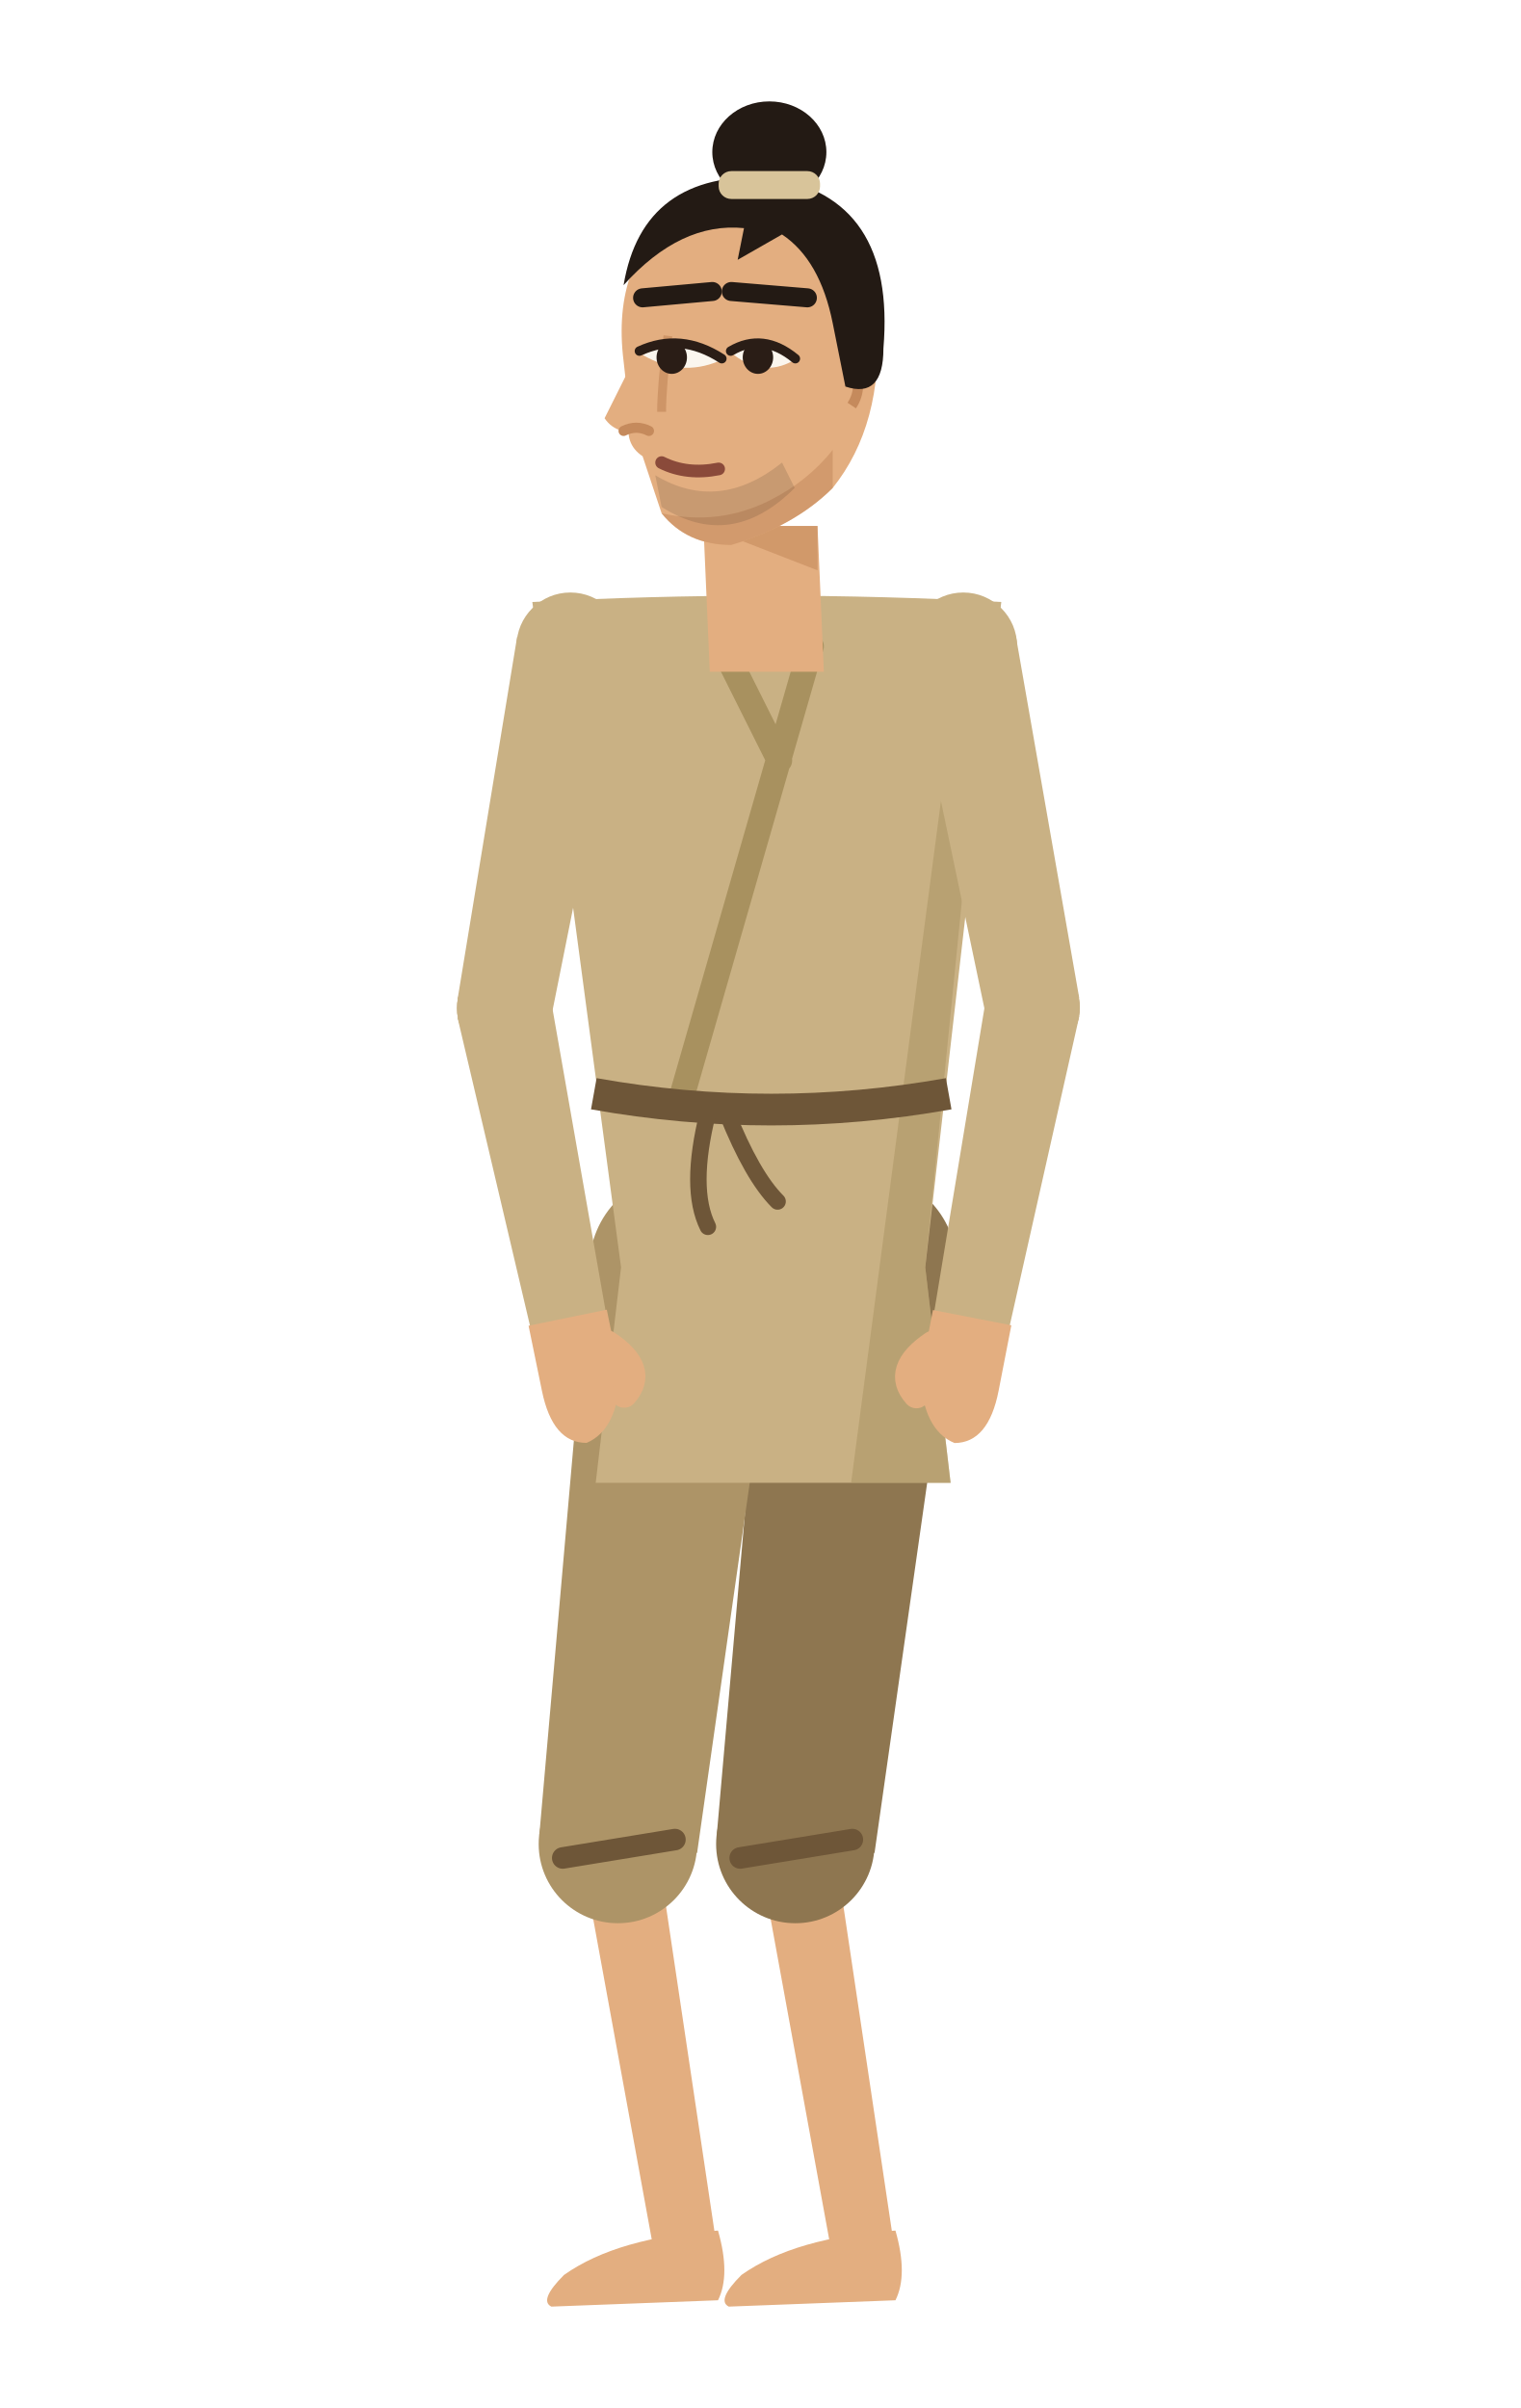
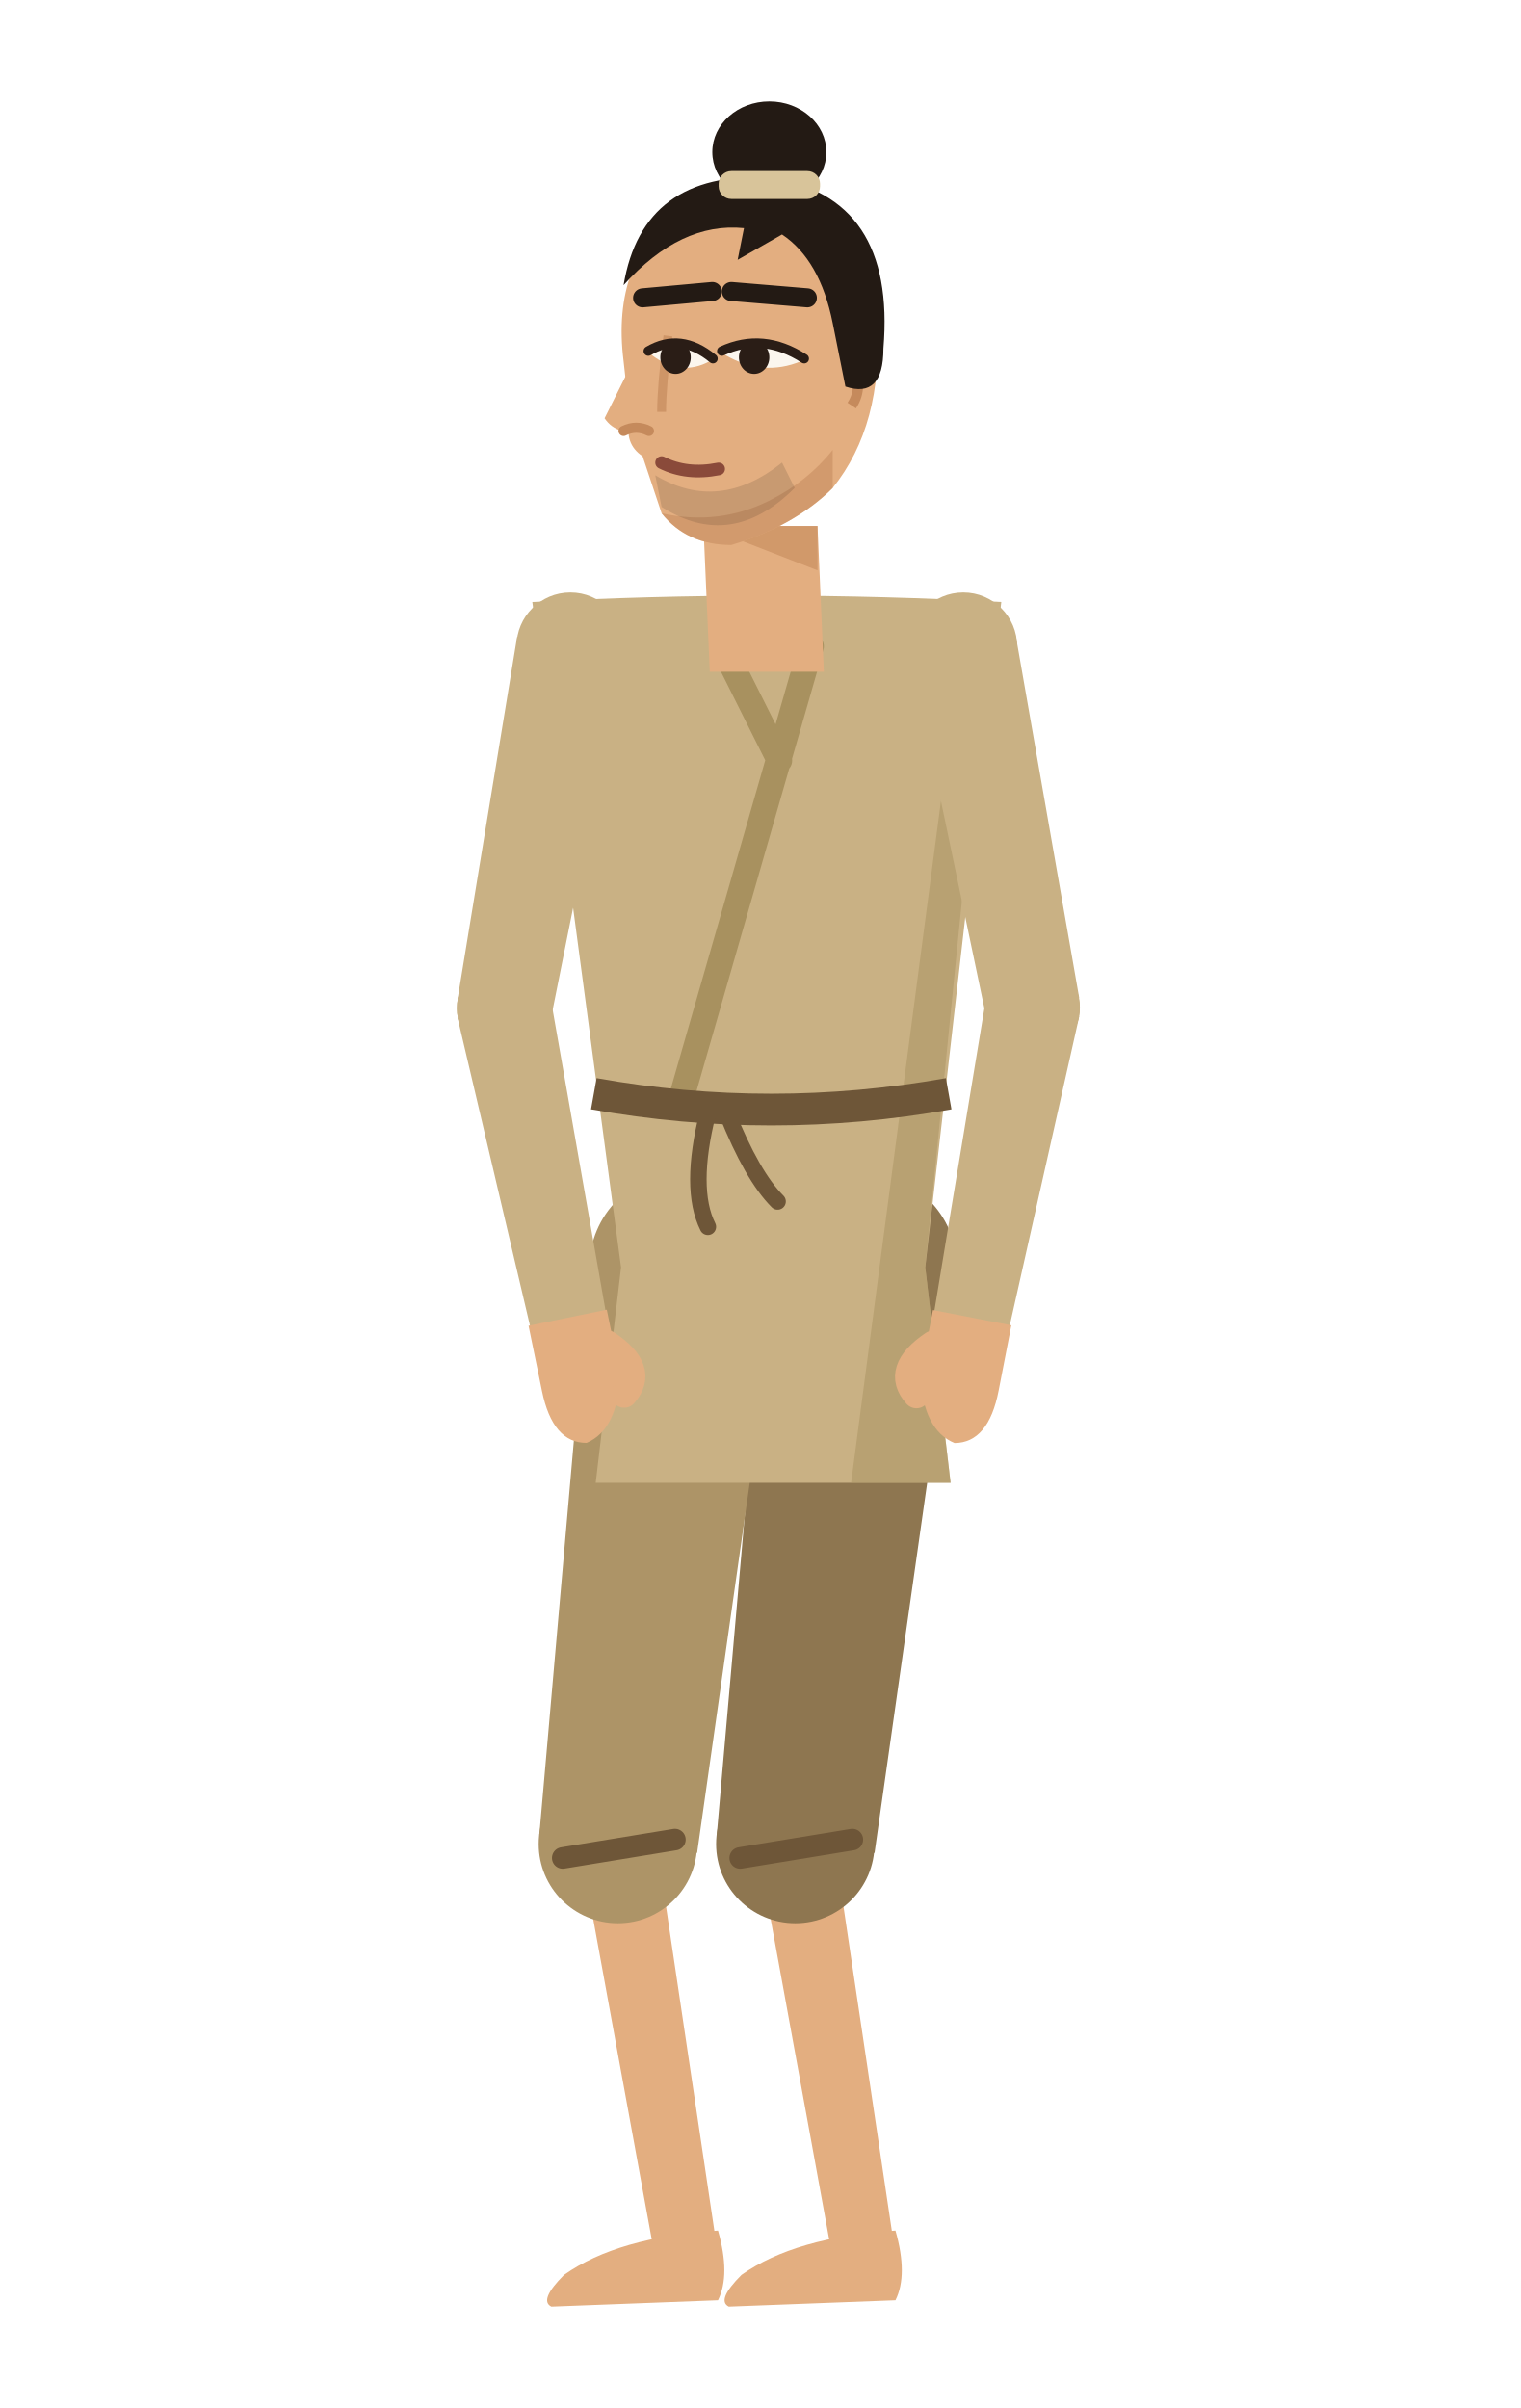
<svg xmlns="http://www.w3.org/2000/svg" width="240" height="380" viewBox="0 -20 240 380">
  <path d="M119.9 273.5 L131.1 334.8 L140.9 333.2 L131.7 271.5 Z" fill="#e3ae80" />
  <circle cx="125.8" cy="272.5" r="6" fill="#e3ae80" />
  <circle cx="136" cy="334" r="5" fill="#e3ae80" />
  <path d="M141.3 332 Q125.5 333 117 339 Q113 343 115 344 L141.3 343 Q143.3 339 141.3 332 Z" fill="#e3ae80" />
  <path d="M91.9 273.5 L103.1 334.8 L112.9 333.2 L103.7 271.5 Z" fill="#e3ae80" />
  <circle cx="97.8" cy="272.5" r="6" fill="#e3ae80" />
  <circle cx="108" cy="334" r="5" fill="#e3ae80" />
  <path d="M113.3 332 Q97.5 333 89 339 Q85 343 87 344 L113.3 343 Q115.3 339 113.3 332 Z" fill="#e3ae80" />
  <path d="M98 176 L146 176 L144 202 L100 202 Z" fill="#ad9467" />
  <path d="M121.1 178.3 L113.1 269.6 L138 272.4 L150.9 181.7 Z" fill="#8e7650" />
  <circle cx="136" cy="180" r="15" fill="#8e7650" />
  <circle cx="125.5" cy="271" r="12.5" fill="#8e7650" />
  <path d="M116.8 273.2 L134.5 270.3" stroke="#6e5638" stroke-width="3.4" stroke-linecap="round" />
  <path d="M93.1 178.3 L85.1 269.6 L110 272.4 L122.9 181.7 Z" fill="#ad9467" />
  <circle cx="108" cy="180" r="15" fill="#ad9467" />
  <circle cx="97.5" cy="271" r="12.5" fill="#ad9467" />
  <path d="M88.8 273.2 L106.5 270.3" stroke="#6e5638" stroke-width="3.4" stroke-linecap="round" />
  <path d="M84 75 Q121 73 158 75 L146 180 L150 214 L94 214 L98 180 Z" fill="#c9b184" />
  <path d="M150.4 91.8 L156 80 L146 180 L150 214 L134.3 214 Z" fill="#a8915f" opacity=".5" />
  <path d="M128 82 L107.7 152.6 M114 82 L123 100" stroke="#a8915f" stroke-width="4" fill="none" stroke-linecap="round" />
  <path d="M93.7 152.6 Q121.7 157.6 149.7 152.6" stroke="#6e5638" stroke-width="5" fill="none" />
  <path d="M111.7 155.6 q-3 12 0 18 M114.7 155.6 q4 10 8 14" stroke="#6e5638" stroke-width="2.6" fill="none" stroke-linecap="round" />
  <path d="M112 86 L111 63 L129 63 L130 86 Z" fill="#e3ae80" />
  <path d="M111 63 L129 63 L129 70 Z" fill="#c58a5c" opacity=".6" />
  <g transform="translate(119.4 37) rotate(0) scale(-1 1)">
    <path d="M-19 -6 Q-20 10 -12 20 Q-6 26 4 29 Q11 29 15 24 L18 15 Q21 13 20 9 L21 0 Q23 -16 12 -24 Q2 -29 -10 -26 Q-19 -20 -19 -6 Z" fill="#e3ae80" />
    <path d="M-12 20 Q-6 26 4 29 Q11 29 15 24 Q6 26 -2 22 Q-8 19 -12 14 Z" fill="#c58a5c" opacity=".55" />
    <ellipse cx="-14" cy="3" rx="4.5" ry="7.5" fill="#e3ae80" />
    <path d="M-15 0 q-2 4 0 7" stroke="#c58a5c" stroke-width="1.6" fill="none" />
    <path d="M18 -3 L24 9 Q22 12 17 11 Z" fill="#e3ae80" />
    <path d="M17 11 q2 -1 4 0" stroke="#c58a5c" stroke-width="1.6" fill="none" stroke-linecap="round" />
    <path d="M14 -4 Q15 4 15 8" stroke="#c58a5c" stroke-width="1.4" fill="none" opacity=".7" />
    <path d="M-6 20 Q4 30 15 23 L16 18 Q6 24 -4 16 Z" fill="#3a2a20" opacity=".16" />
-     <path d="M-5.6 0 Q-1 -4 3.6 -1 Q-1 2.5 -5.6 0 Z" fill="#fbf6ee" />
-     <ellipse cx="-0.2" cy="-.6" rx="2.4" ry="2.6" fill="#2a1d16" />
-     <path d="M-6.1 -.4 Q-1 -4.6 4.1 -1.6" stroke="#2a1d16" stroke-width="1.5" fill="none" stroke-linecap="round" />
-     <path d="M6 0 Q12 -4 18 -1 Q12 2.5 6 0 Z" fill="#fbf6ee" />
-     <ellipse cx="13.4" cy="-.6" rx="2.4" ry="2.6" fill="#2a1d16" />
-     <path d="M5.5 -.4 Q12 -4.6 18.5 -1.6" stroke="#2a1d16" stroke-width="1.5" fill="none" stroke-linecap="round" />
+     <path d="M-7 0 Q-1 -4 5 -1 Q-1 2.5 -7 0 Z" fill="#fbf6ee" />
+     <ellipse cx="0.4" cy="-.6" rx="2.4" ry="2.6" fill="#2a1d16" />
+     <path d="M-7.5 -.4 Q-1 -4.6 5.5 -1.6" stroke="#2a1d16" stroke-width="1.5" fill="none" stroke-linecap="round" />
+     <path d="M7.4 0 Q12 -4 16.6 -1 Q12 2.5 7.4 0 Z" fill="#fbf6ee" />
+     <ellipse cx="12.8" cy="-.6" rx="2.4" ry="2.6" fill="#2a1d16" />
+     <path d="M6.9 -.4 Q12 -4.6 17.1 -1.6" stroke="#2a1d16" stroke-width="1.5" fill="none" stroke-linecap="round" />
    <path d="M-8 -10 L4 -11" stroke="#231a14" stroke-width="3" stroke-linecap="round" />
    <path d="M7 -11 L18 -10" stroke="#231a14" stroke-width="3" stroke-linecap="round" />
    <path d="M6 17 Q11 18 15 16" stroke="#8a4a3a" stroke-width="2" fill="none" stroke-linecap="round" />
    <path d="M-20 -2 Q-22 -26 -2 -29 Q18 -30 21 -12 Q12 -22 2 -21 L3 -16 L-4 -20 Q-10 -16 -12 -6 L-14 4 Q-20 6 -20 -2 Z" fill="#231a14" />
    <ellipse cx="-2" cy="-33" rx="9" ry="8" fill="#231a14" />
    <rect x="-10" y="-30" width="16" height="4.4" rx="2" fill="#d8c49a" />
  </g>
  <path d="M143.7 83.6 L155.6 140.4 L170.3 137.5 L160.3 80.4 Z" fill="#c9b184" />
  <circle cx="152" cy="82" r="8.5" fill="#c9b184" />
  <circle cx="162.9" cy="139" r="7.5" fill="#c9b184" />
  <path d="M155.6 137.5 L147.1 188.9 L158.9 191.1 L170.3 140.4 Z" fill="#c9b184" />
  <circle cx="162.9" cy="139" r="7.5" fill="#c9b184" />
  <circle cx="153" cy="190" r="6" fill="#c9b184" />
  <g transform="translate(153 190) rotate(101) scale(1.05 -1.05)">
    <path d="M-2 -6 L8 -6 Q16 -4 17 1 Q16 6 8 6 L-2 6 Z" fill="#e3ae80" />
    <path d="M3 -5 Q8 -10 11 -6" stroke="#e3ae80" stroke-width="4" stroke-linecap="round" fill="none" />
  </g>
  <path d="M81.6 80.5 L72.2 137.7 L87 140.4 L98.4 83.5 Z" fill="#c9b184" />
  <circle cx="90" cy="82" r="8.5" fill="#c9b184" />
  <circle cx="79.6" cy="139.1" r="7.5" fill="#c9b184" />
  <path d="M72.2 140.6 L84.1 191.2 L95.9 188.8 L86.9 137.6 Z" fill="#c9b184" />
  <circle cx="79.6" cy="139.1" r="7.5" fill="#c9b184" />
  <circle cx="90" cy="190" r="6" fill="#c9b184" />
  <g transform="translate(90 190) rotate(78.4) scale(1.05 1.05)">
    <path d="M-2 -6 L8 -6 Q16 -4 17 1 Q16 6 8 6 L-2 6 Z" fill="#e3ae80" />
    <path d="M3 -5 Q8 -10 11 -6" stroke="#e3ae80" stroke-width="4" stroke-linecap="round" fill="none" />
  </g>
</svg>
